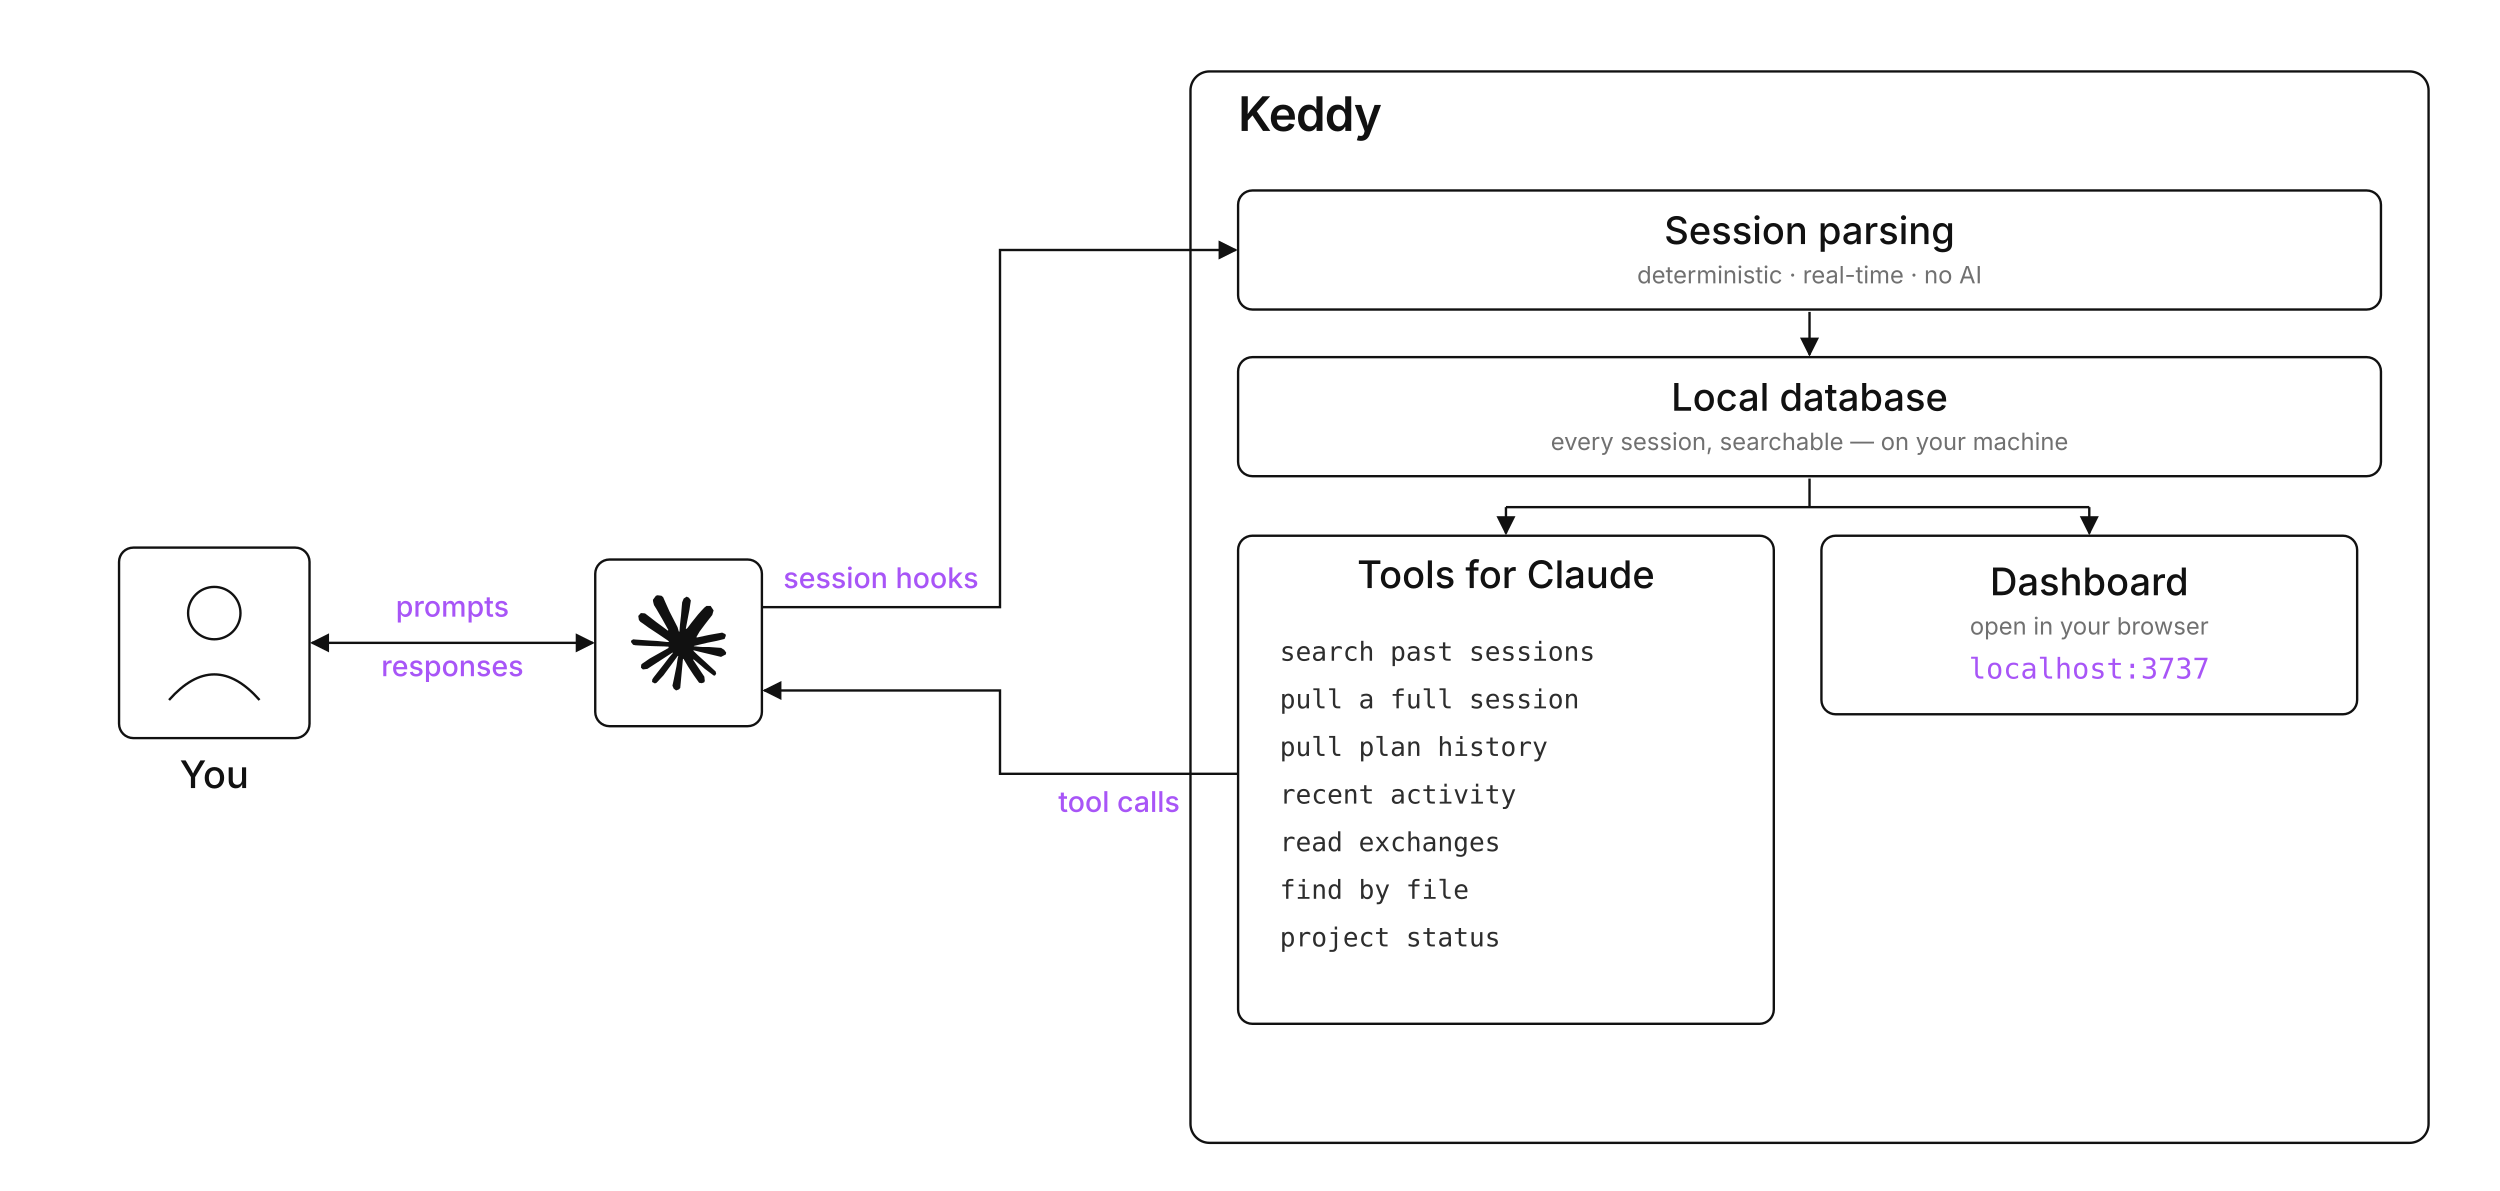
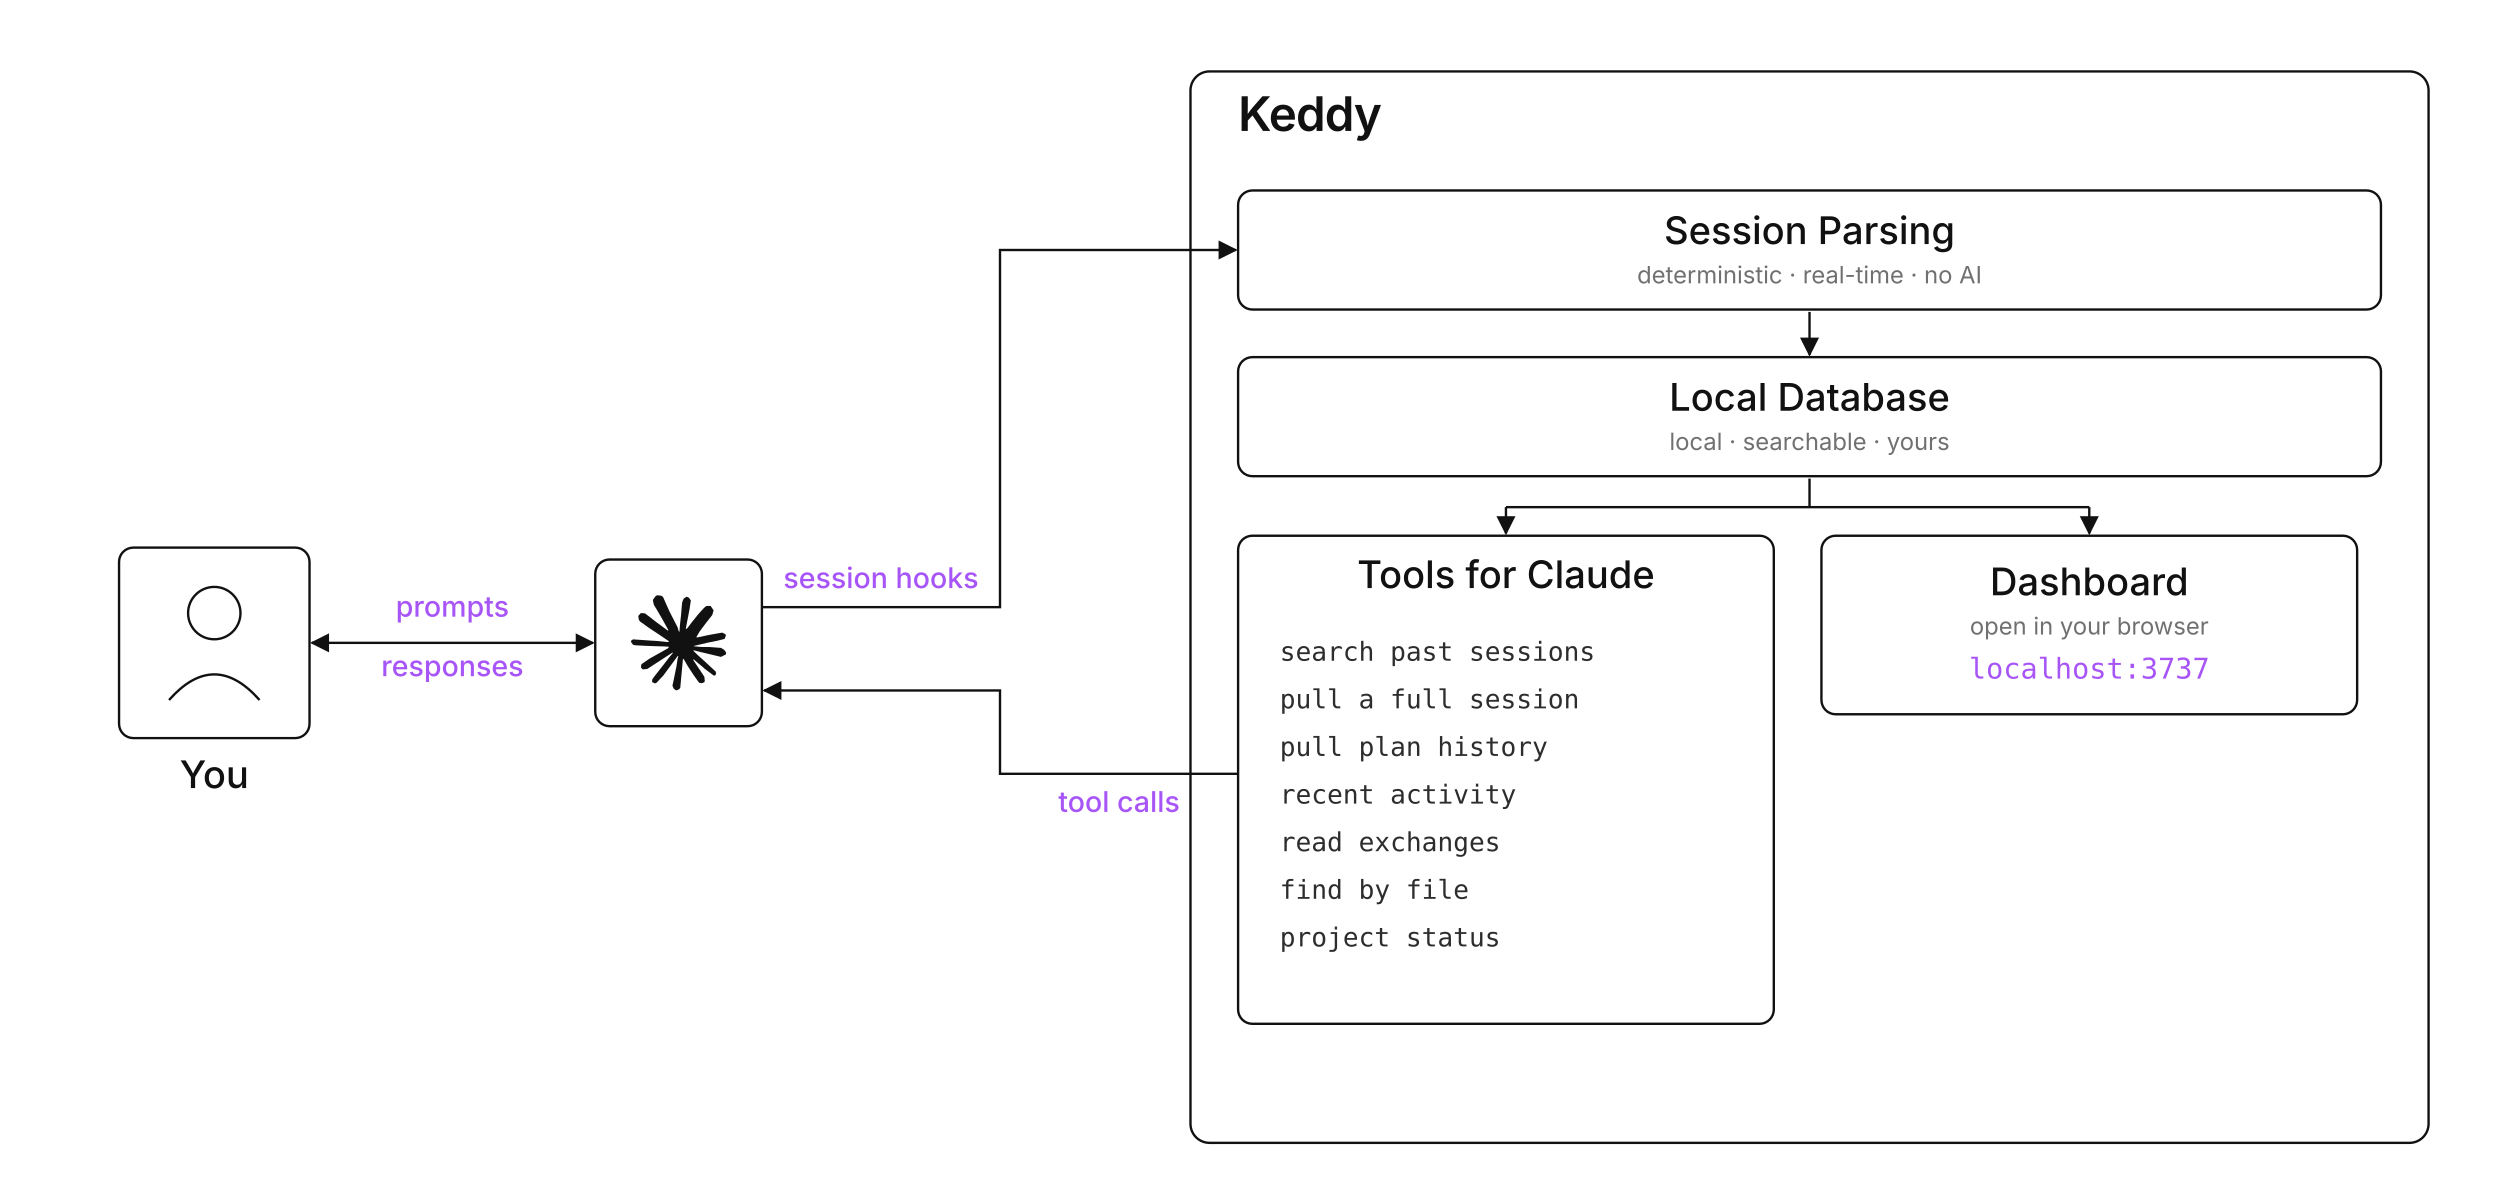
<svg xmlns="http://www.w3.org/2000/svg" viewBox="0 0 2100 1000" role="img" aria-label="Keddy architecture: You interact with Claude Code; Claude Code sends session hooks to Keddy's session reader, which writes to a local database. The database serves both MCP tools that Claude can call, and a dashboard you open in your browser.">
  <defs>
    <style>
      .box { fill: none; stroke: #111111; stroke-width: 2; }
      .label { font-family: -apple-system, BlinkMacSystemFont, "Inter", "Helvetica Neue", Arial, sans-serif; fill: #111111; }
      .label-box { font-size: 32px; font-weight: 500; }
      .label-sub { font-size: 20px; font-weight: 400; opacity: 0.6; }
      .label-title { font-size: 40px; font-weight: 600; letter-spacing: -0.02em; }
      .label-arrow { font-family: -apple-system, BlinkMacSystemFont, "Inter", "Helvetica Neue", Arial, sans-serif; font-size: 24px; font-weight: 500; fill: #a855f7; }
      .tool-list { font-family: ui-monospace, "SF Mono", Menlo, Consolas, monospace; font-size: 22px; fill: #111111; opacity: 0.88; }
      .arrow { stroke: #111111; stroke-width: 2; fill: none; }
    </style>
    <marker id="arrowhead" viewBox="0 0 10 10" refX="9" refY="5" markerWidth="8" markerHeight="8" orient="auto-start-reverse">
      <path d="M 0 0 L 10 5 L 0 10 z" fill="#111111" />
    </marker>
  </defs>
  <rect x="100" y="460" width="160" height="160" rx="12" class="box" />
  <circle cx="180" cy="515" r="22" fill="none" stroke="#111111" stroke-width="2" />
  <path d="M 142 588 Q 180 545 218 588" fill="none" stroke="#111111" stroke-width="2" />
  <text x="180" y="662" text-anchor="middle" class="label label-box">You</text>
  <line x1="262" y1="540" x2="498" y2="540" class="arrow" marker-end="url(#arrowhead)" marker-start="url(#arrowhead)" />
  <text x="380" y="518" text-anchor="middle" class="label-arrow">prompts</text>
  <text x="380" y="568" text-anchor="middle" class="label-arrow">responses</text>
  <rect x="500" y="470" width="140" height="140" rx="12" class="box" />
  <svg x="530" y="500" width="80" height="80" viewBox="0 0 24 24">
    <path fill="#111111" d="m4.714 15.956 4.717-2.647.079-.231-.079-.128h-.231l-.789-.049-2.696-.073-2.337-.097-2.265-.121-.571-.121-.534-.704.055-.352.48-.322.686.061 1.518.103 2.277.158 1.651.097 2.447.255h.389l.055-.158-.134-.097-.103-.097L6.973 9.836l-2.55-1.688-1.336-.971-.723-.492-.364-.461-.158-1.008.656-.723.88.061.225.061.892.686 1.906 1.475 2.489 1.834.364.303.146-.103.018-.073-.164-.273-1.354-2.447-1.445-2.489-.643-1.032-.17-.619c-.061-.255-.103-.467-.103-.729L6.287.134 6.7 0l.996.134.419.364.619 1.415 1.002 2.228 1.554 3.03.455.898.243.832.091.255h.158v-.146l.128-1.706.237-2.095.231-2.696.079-.759.376-.911.747-.492.583.279.48.686-.067.443-.285 1.852-.559 2.902-.364 1.943h.212l.243-.243.984-1.305 1.651-2.064.729-.82.85-.905.546-.431h1.032l.759 1.129-.34 1.166-1.062 1.348-.88 1.141-1.263 1.7-.789 1.36.073.109.188-.018 2.853-.607 1.542-.279 1.84-.316.832.389.091.395-.328.807-1.967.486-2.307.461-3.436.814-.043.03.049.061 1.548.146.662.036h1.621l3.018.225.789.522.474.638-.079.486-1.214.619-1.639-.389-3.825-.911-1.311-.328h-.182v.109l1.093 1.069 2.003 1.809 2.507 2.331.128.577-.322.455-.34-.049-2.204-1.657-.85-.747-1.925-1.621h-.128v.17l.443.65 2.344 3.521.121 1.081-.17.352-.607.212-.668-.121-1.372-1.925L14.38 17.959l-1.141-1.943-.14.079-.674 7.255-.316.37-.729.279-.607-.461-.322-.747.322-1.475.389-1.925.316-1.53.285-1.9.17-.631-.012-.043-.14.018-1.433 1.967-2.18 2.945-1.724 1.846-.413.164-.716-.37.067-.662.401-.589 2.386-3.036 1.439-1.882.929-1.087-.006-.158h-.055l-6.338 4.116-1.129.146-.486-.455.061-.747.231-.243 1.906-1.311Z" />
  </svg>
  <path d="M 640 510 L 840 510 L 840 210 L 1038 210" class="arrow" marker-end="url(#arrowhead)" />
  <text x="740" y="494" text-anchor="middle" class="label-arrow">session hooks</text>
  <path d="M 1040 650 L 840 650 L 840 580 L 642 580" class="arrow" marker-end="url(#arrowhead)" />
  <text x="940" y="682" text-anchor="middle" class="label-arrow">tool calls</text>
  <rect x="1000" y="60" width="1040" height="900" rx="16" class="box" />
  <text x="1040" y="110" class="label label-title">Keddy</text>
  <rect x="1040" y="160" width="960" height="100" rx="12" class="box" />
-   <text x="1520" y="205" text-anchor="middle" class="label label-box">Session parsing</text>
+   <text x="1520" y="205" text-anchor="middle" class="label label-box">Session Parsing</text>
  <text x="1520" y="238" text-anchor="middle" class="label label-sub">deterministic · real-time · no AI</text>
  <line x1="1520" y1="262" x2="1520" y2="298" class="arrow" marker-end="url(#arrowhead)" />
  <rect x="1040" y="300" width="960" height="100" rx="12" class="box" />
-   <text x="1520" y="345" text-anchor="middle" class="label label-box">Local database</text>
-   <text x="1520" y="378" text-anchor="middle" class="label label-sub">every session, searchable — on your machine</text>
+   <text x="1520" y="345" text-anchor="middle" class="label label-box">Local Database</text>
+   <text x="1520" y="378" text-anchor="middle" class="label label-sub">local · searchable · yours</text>
  <line x1="1520" y1="402" x2="1520" y2="426" class="arrow" />
  <line x1="1265" y1="426" x2="1755" y2="426" class="arrow" />
  <line x1="1265" y1="426" x2="1265" y2="448" class="arrow" marker-end="url(#arrowhead)" />
  <line x1="1755" y1="426" x2="1755" y2="448" class="arrow" marker-end="url(#arrowhead)" />
  <rect x="1040" y="450" width="450" height="410" rx="12" class="box" />
  <text x="1265" y="494" text-anchor="middle" class="label label-box">Tools for Claude</text>
  <g class="tool-list">
    <text x="1075" y="555">search past sessions</text>
    <text x="1075" y="595">pull a full session</text>
    <text x="1075" y="635">pull plan history</text>
    <text x="1075" y="675">recent activity</text>
    <text x="1075" y="715">read exchanges</text>
    <text x="1075" y="755">find by file</text>
    <text x="1075" y="795">project status</text>
  </g>
  <rect x="1530" y="450" width="450" height="150" rx="12" class="box" />
  <text x="1755" y="500" text-anchor="middle" class="label label-box">Dashboard</text>
  <text x="1755" y="533" text-anchor="middle" class="label label-sub">open in your browser</text>
  <text x="1755" y="570" text-anchor="middle" class="label-arrow" style="font-family: ui-monospace, 'SF Mono', Menlo, Consolas, monospace;">localhost:3737</text>
</svg>
